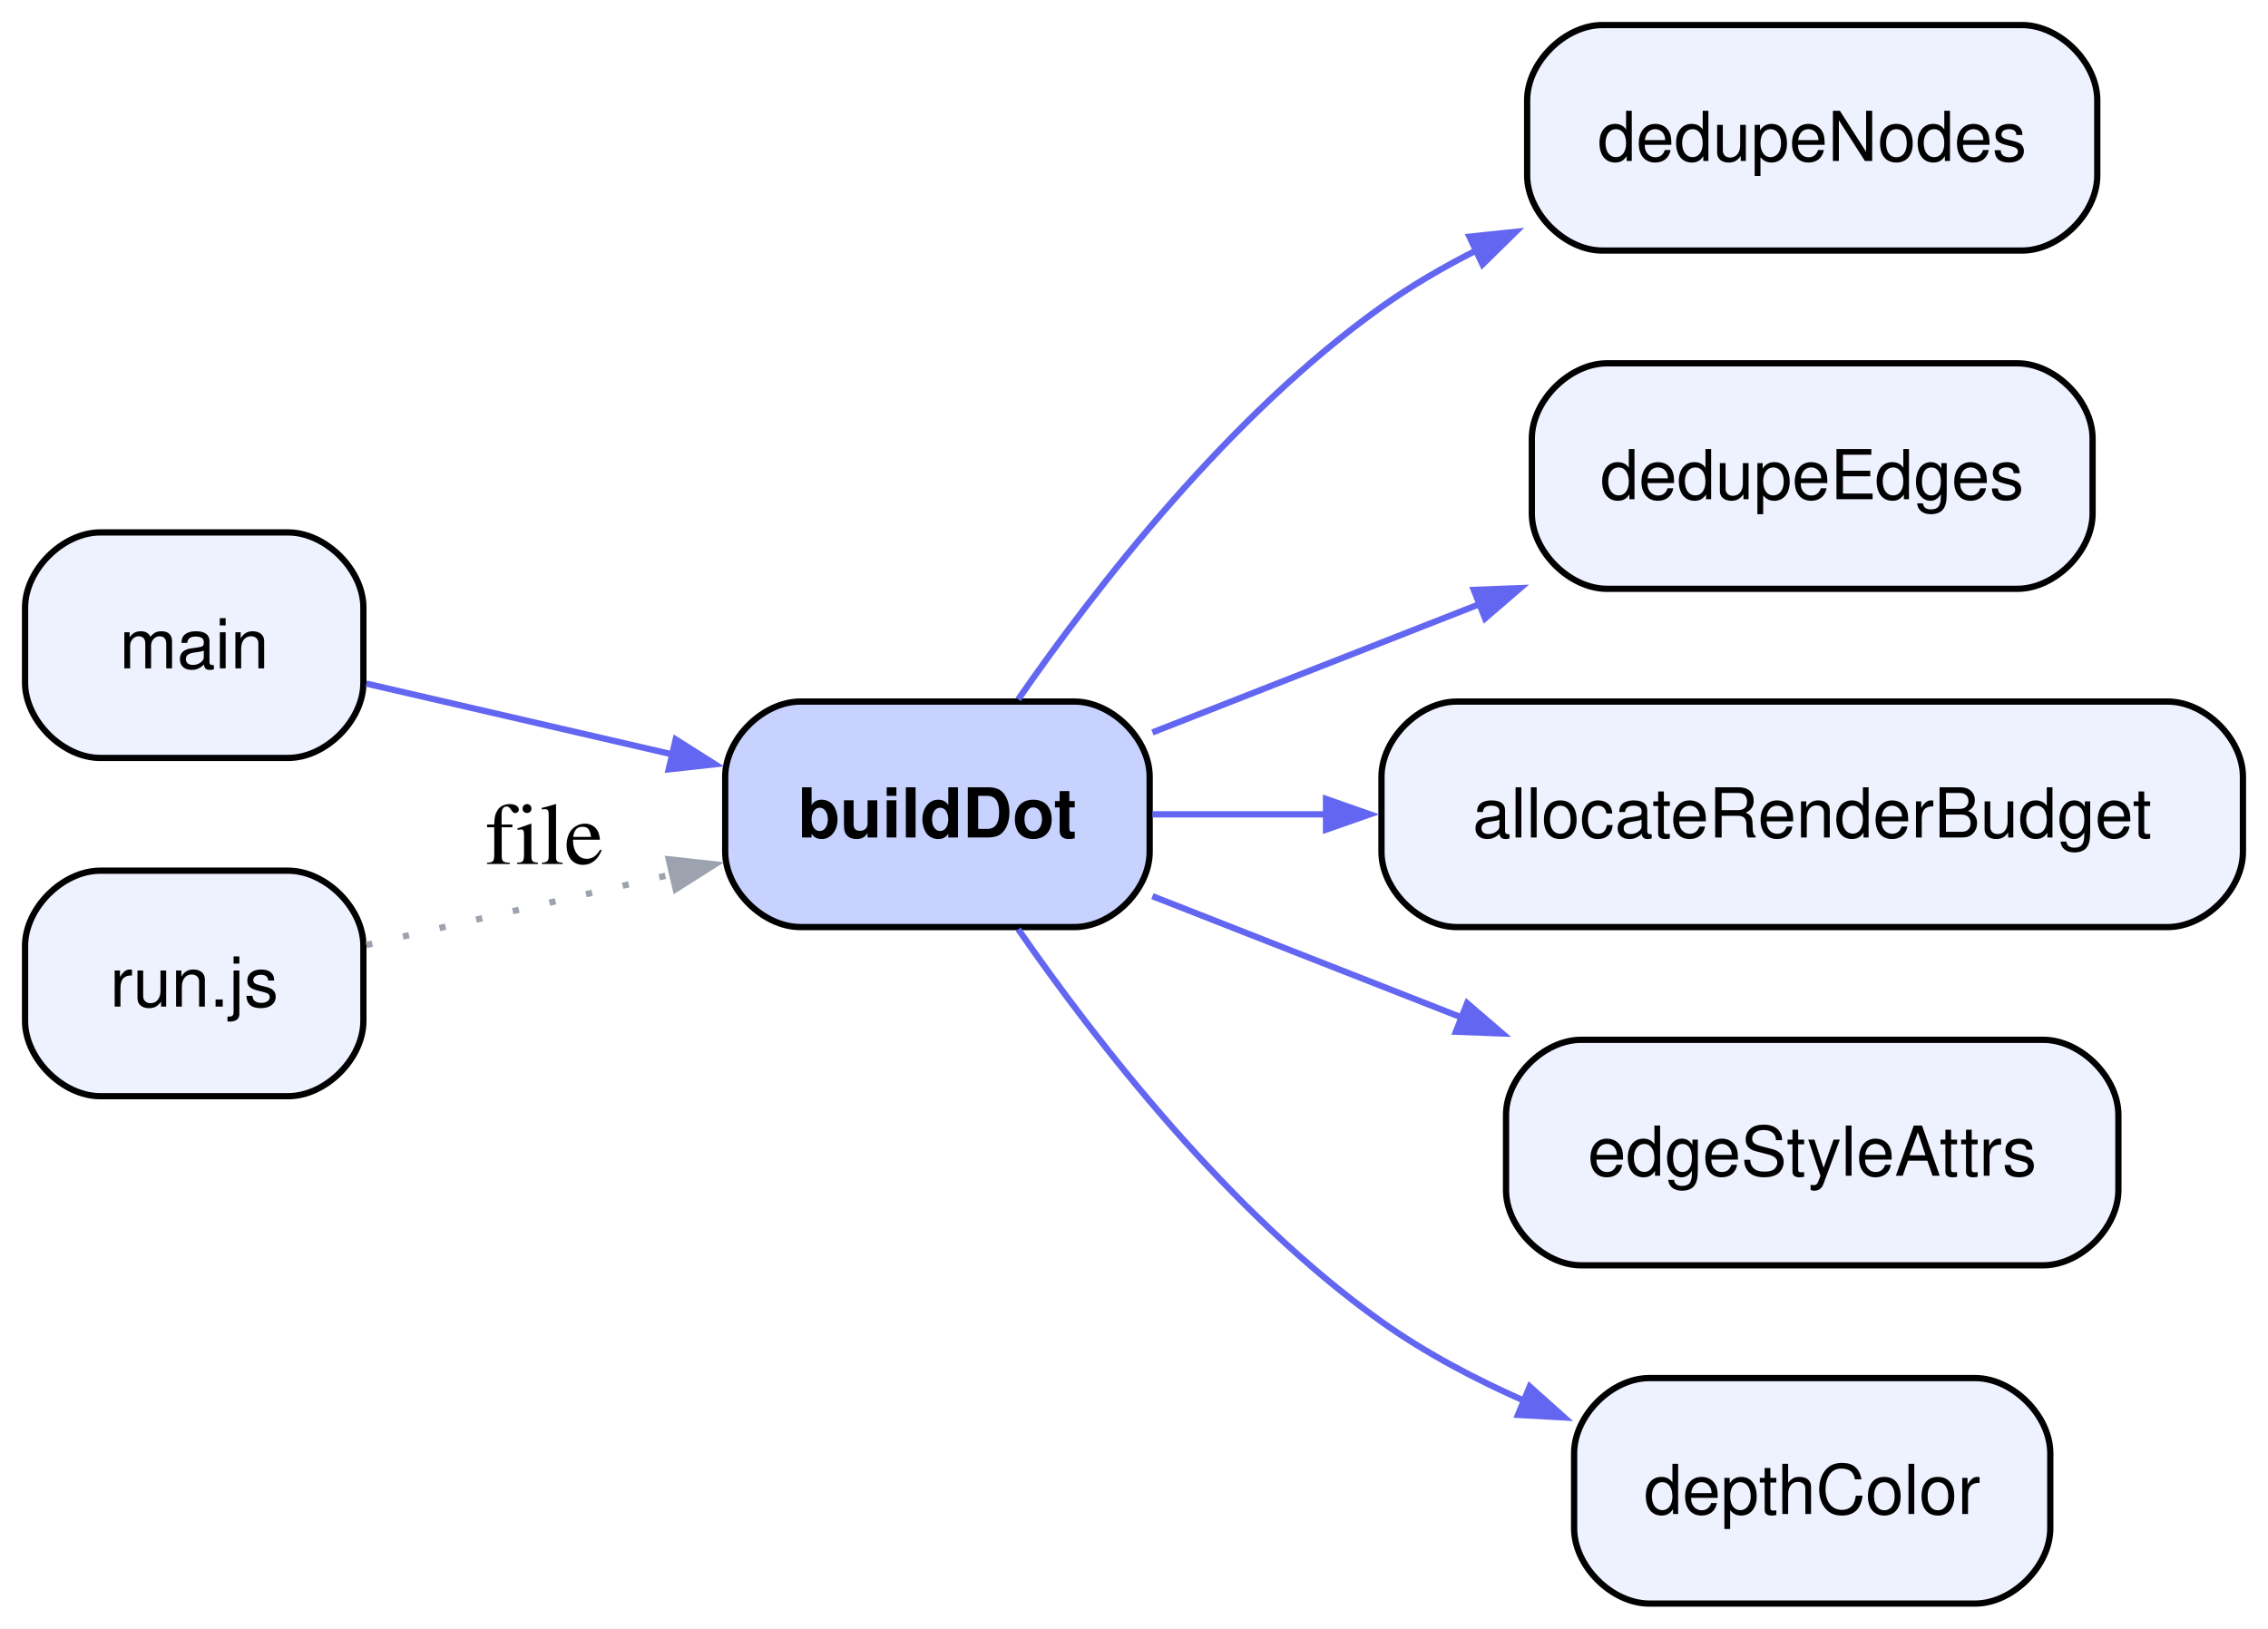
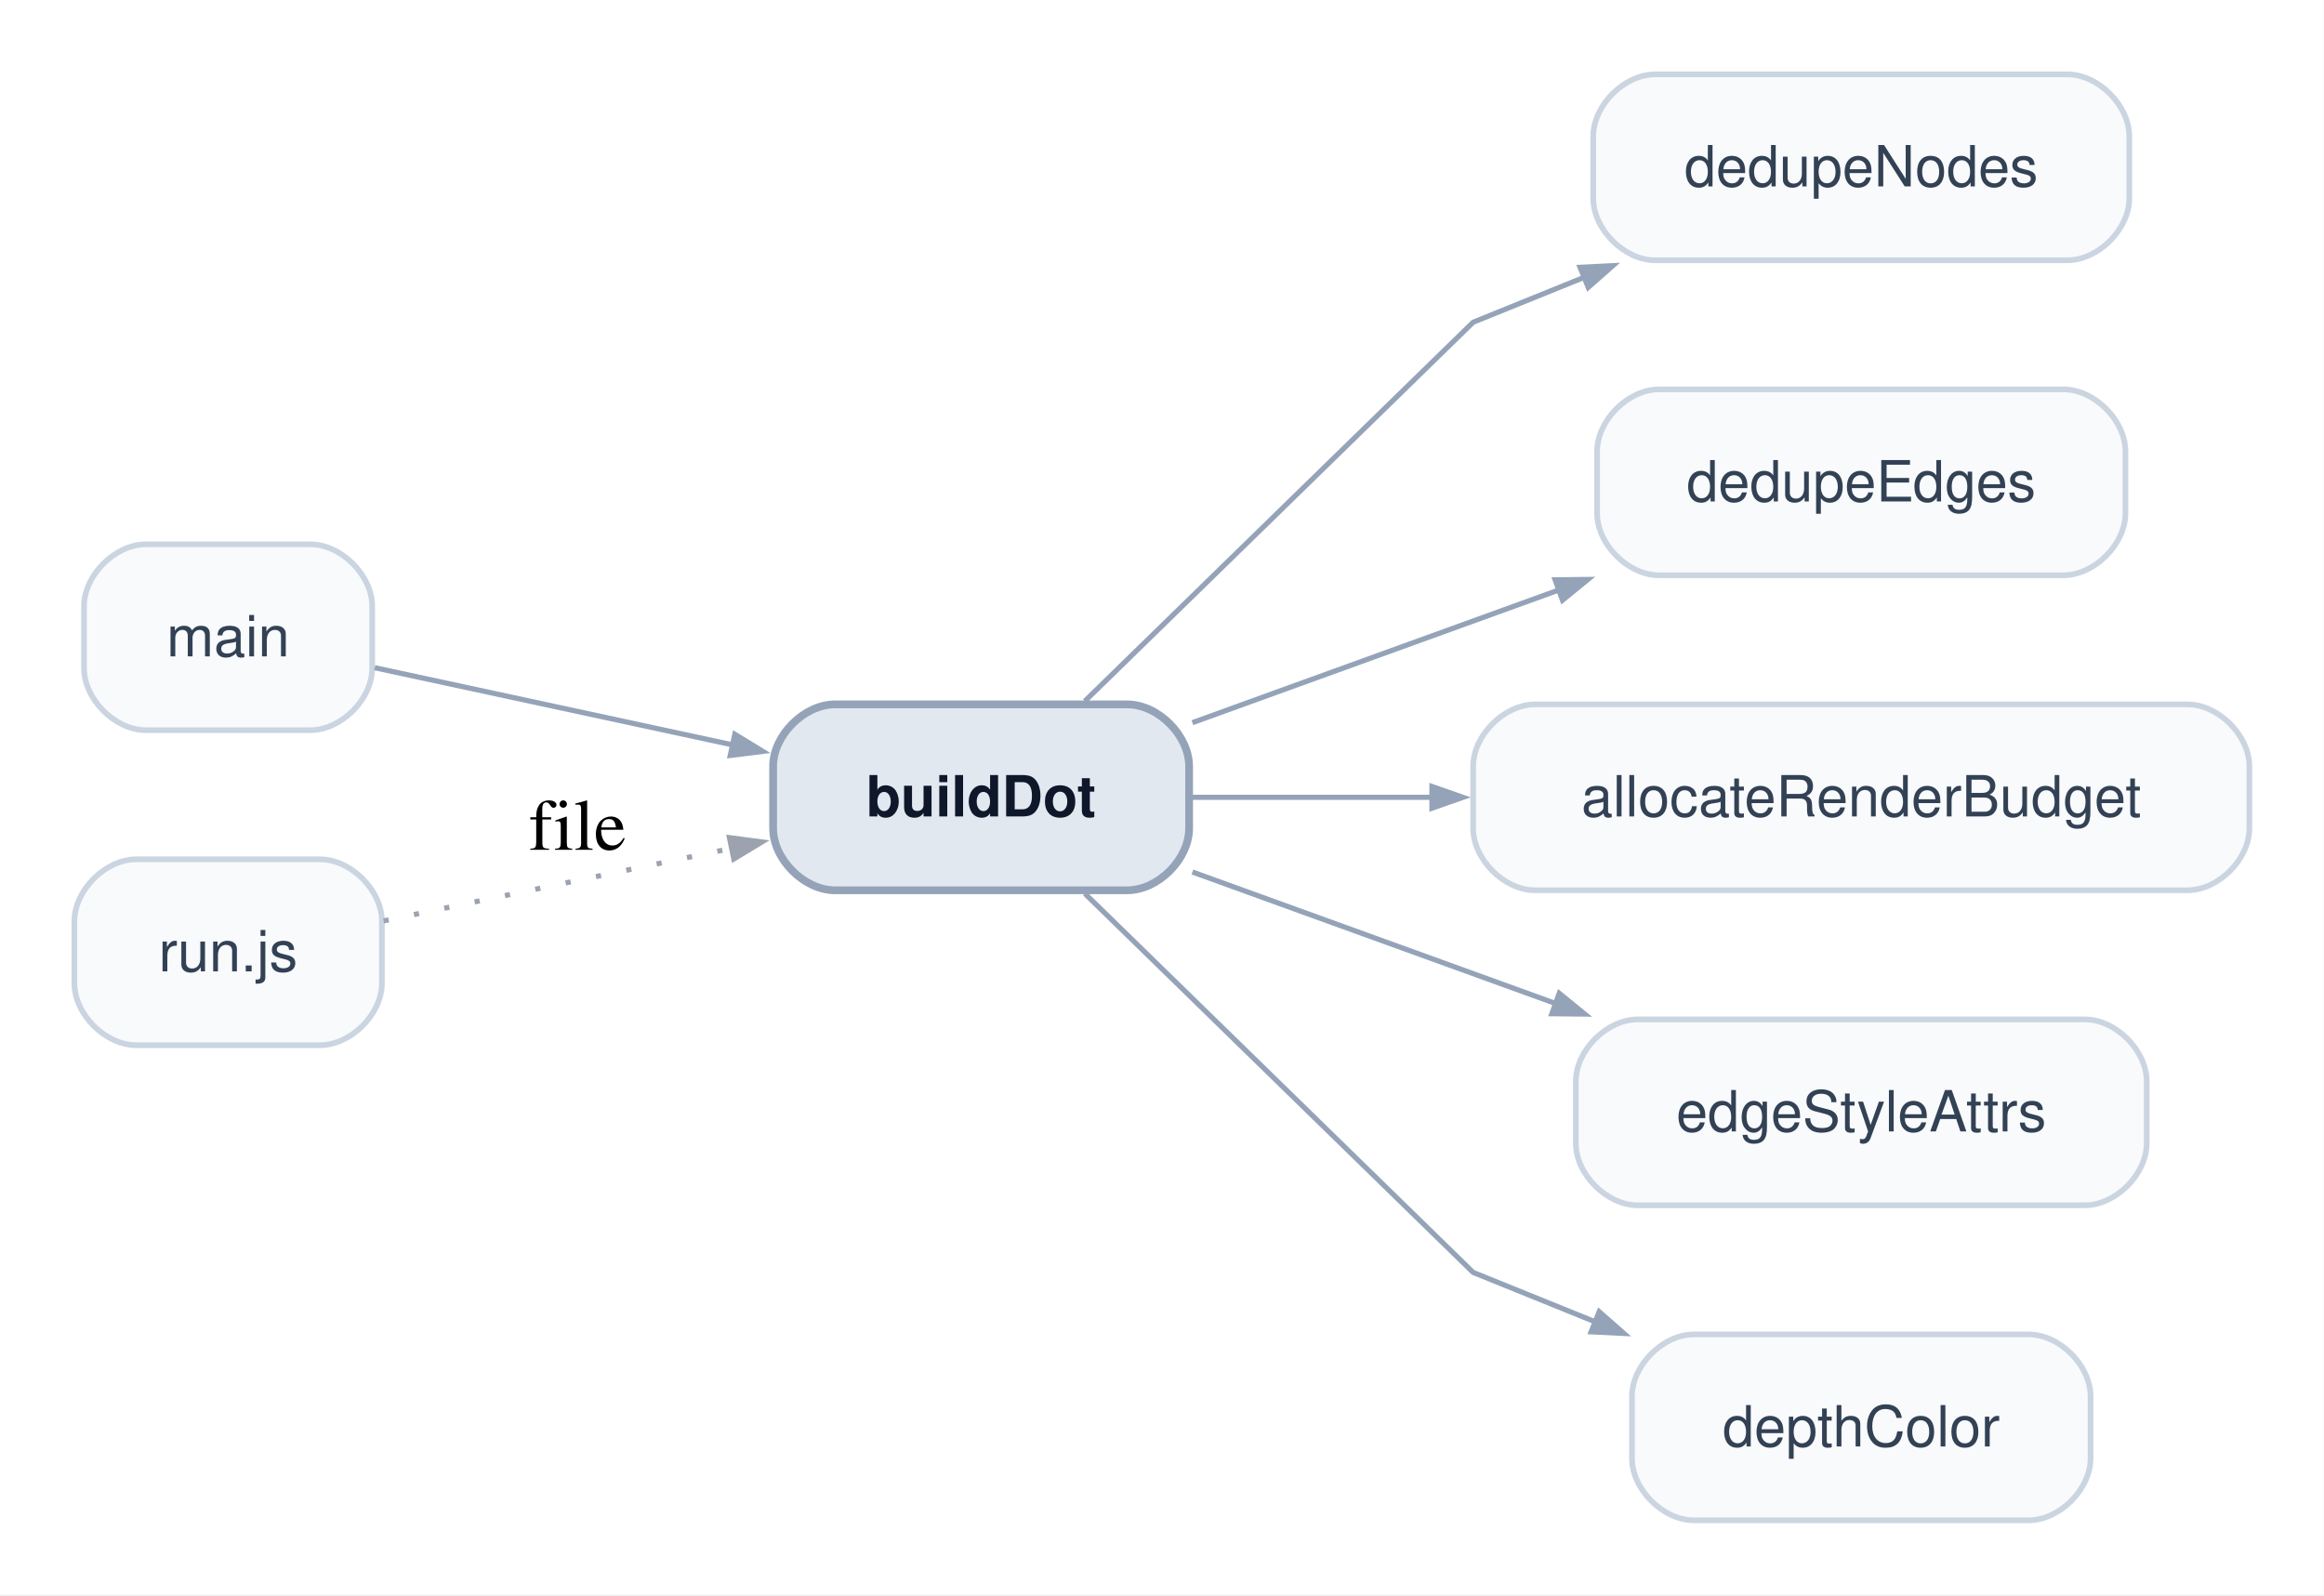
- <svg xmlns="http://www.w3.org/2000/svg" width="362pt" height="260pt" viewBox="0.00 0.00 362.00 260.00">
-   <g id="graph0" class="graph" transform="scale(1 1) rotate(0) translate(4 256)">
-     <polygon fill="white" stroke="none" points="-4,4 -4,-256 358,-256 358,4 -4,4" />
+ <svg xmlns="http://www.w3.org/2000/svg" width="450pt" height="309pt" viewBox="0.00 0.00 450.00 309.00">
+   <g id="graph0" class="graph" transform="scale(1 1) rotate(0) translate(14.4 294.4)">
+     <polygon fill="white" stroke="none" points="-14.4,14.4 -14.4,-294.4 435.55,-294.4 435.55,14.4 -14.4,14.4" />
    <g id="node1" class="node">
-       <path fill="#c7d2fe" stroke="black" d="M167.5,-144C167.5,-144 123.75,-144 123.75,-144 117.75,-144 111.75,-138 111.75,-132 111.75,-132 111.75,-120 111.75,-120 111.75,-114 117.75,-108 123.75,-108 123.75,-108 167.5,-108 167.5,-108 173.5,-108 179.5,-114 179.5,-120 179.5,-120 179.5,-132 179.5,-132 179.5,-138 173.5,-144 167.5,-144" />
-       <text xml:space="preserve" text-anchor="middle" x="145.62" y="-122.3" font-family="Helvetica,sans-Serif" font-weight="bold" font-size="11.00">buildDot</text>
+       <path fill="#e2e8f0" stroke="#94a3b8" stroke-width="1.5" d="M203.85,-158C203.85,-158 147.3,-158 147.3,-158 141.3,-158 135.3,-152 135.3,-146 135.3,-146 135.3,-134 135.3,-134 135.3,-128 141.3,-122 147.3,-122 147.3,-122 203.85,-122 203.85,-122 209.85,-122 215.85,-128 215.85,-134 215.85,-134 215.85,-146 215.85,-146 215.85,-152 209.85,-158 203.85,-158" />
+       <text xml:space="preserve" text-anchor="middle" x="175.57" y="-136.3" font-family="Helvetica,sans-Serif" font-weight="bold" font-size="11.00" fill="#0f172a">buildDot</text>
    </g>
    <g id="node4" class="node">
-       <path fill="#eef2ff" stroke="black" d="M318.75,-252C318.75,-252 251.75,-252 251.75,-252 245.75,-252 239.75,-246 239.75,-240 239.75,-240 239.75,-228 239.75,-228 239.75,-222 245.75,-216 251.75,-216 251.75,-216 318.75,-216 318.75,-216 324.75,-216 330.75,-222 330.75,-228 330.75,-228 330.75,-240 330.75,-240 330.75,-246 324.75,-252 318.75,-252" />
-       <text xml:space="preserve" text-anchor="middle" x="285.25" y="-230.3" font-family="Helvetica,sans-Serif" font-size="11.00">dedupeNodes</text>
+       <path fill="#f8fafc" stroke="#cbd5e1" stroke-width="1.1" d="M385.9,-280C385.9,-280 306.1,-280 306.1,-280 300.1,-280 294.1,-274 294.1,-268 294.1,-268 294.1,-256 294.1,-256 294.1,-250 300.1,-244 306.1,-244 306.1,-244 385.9,-244 385.9,-244 391.9,-244 397.9,-250 397.9,-256 397.9,-256 397.9,-268 397.9,-268 397.9,-274 391.9,-280 385.9,-280" />
+       <text xml:space="preserve" text-anchor="middle" x="346" y="-258.3" font-family="Helvetica,sans-Serif" font-size="11.00" fill="#334155">dedupeNodes</text>
    </g>
    <g id="edge3" class="edge">
-       <path fill="none" stroke="#6366f1" d="M158.52,-144.35C171.06,-162.43 192.3,-189.76 216.5,-207 221.25,-210.38 226.48,-213.43 231.87,-216.14" />
-       <polygon fill="#6366f1" stroke="#6366f1" points="230.54,-218.22 237.92,-218.99 232.63,-213.79 230.54,-218.22" />
+       <path fill="none" stroke="#94a3b8" d="M195.65,-158.62C223.2,-185.5 270.85,-232 270.85,-232 270.85,-232 280.25,-235.8 292.35,-240.7" />
+       <polygon fill="#94a3b8" stroke="#94a3b8" points="291.55,-242.64 297.9,-242.95 293.13,-238.75 291.55,-242.64" />
    </g>
    <g id="node5" class="node">
-       <path fill="#eef2ff" stroke="black" d="M318,-198C318,-198 252.5,-198 252.5,-198 246.5,-198 240.5,-192 240.5,-186 240.5,-186 240.5,-174 240.5,-174 240.5,-168 246.5,-162 252.5,-162 252.5,-162 318,-162 318,-162 324,-162 330,-168 330,-174 330,-174 330,-186 330,-186 330,-192 324,-198 318,-198" />
-       <text xml:space="preserve" text-anchor="middle" x="285.25" y="-176.3" font-family="Helvetica,sans-Serif" font-size="11.00">dedupeEdges</text>
+       <path fill="#f8fafc" stroke="#cbd5e1" stroke-width="1.1" d="M385.15,-219C385.15,-219 306.85,-219 306.85,-219 300.85,-219 294.85,-213 294.85,-207 294.85,-207 294.85,-195 294.85,-195 294.85,-189 300.85,-183 306.85,-183 306.85,-183 385.15,-183 385.15,-183 391.15,-183 397.15,-189 397.15,-195 397.15,-195 397.15,-207 397.15,-207 397.15,-213 391.15,-219 385.15,-219" />
+       <text xml:space="preserve" text-anchor="middle" x="346" y="-197.3" font-family="Helvetica,sans-Serif" font-size="11.00" fill="#334155">dedupeEdges</text>
    </g>
    <g id="edge4" class="edge">
-       <path fill="none" stroke="#6366f1" d="M179.94,-139.07C195.6,-145.22 214.64,-152.69 232.14,-159.55" />
-       <polygon fill="#6366f1" stroke="#6366f1" points="231.24,-161.83 238.65,-162.11 233.03,-157.27 231.24,-161.83" />
+       <path fill="none" stroke="#94a3b8" d="M216.49,-154.46C237.74,-162.15 264.25,-171.75 287.66,-180.23" />
+       <polygon fill="#94a3b8" stroke="#94a3b8" points="286.72,-182.12 293.07,-182.19 288.15,-178.18 286.72,-182.12" />
    </g>
    <g id="node6" class="node">
-       <path fill="#eef2ff" stroke="black" d="M342,-144C342,-144 228.5,-144 228.5,-144 222.5,-144 216.5,-138 216.5,-132 216.5,-132 216.5,-120 216.5,-120 216.5,-114 222.5,-108 228.5,-108 228.5,-108 342,-108 342,-108 348,-108 354,-114 354,-120 354,-120 354,-132 354,-132 354,-138 348,-144 342,-144" />
-       <text xml:space="preserve" text-anchor="middle" x="285.25" y="-122.3" font-family="Helvetica,sans-Serif" font-size="11.00">allocateRenderBudget</text>
+       <path fill="#f8fafc" stroke="#cbd5e1" stroke-width="1.1" d="M409.15,-158C409.15,-158 282.85,-158 282.85,-158 276.85,-158 270.85,-152 270.85,-146 270.85,-146 270.85,-134 270.85,-134 270.85,-128 276.85,-122 282.85,-122 282.85,-122 409.15,-122 409.15,-122 415.15,-122 421.15,-128 421.15,-134 421.15,-134 421.15,-146 421.15,-146 421.15,-152 415.15,-158 409.15,-158" />
+       <text xml:space="preserve" text-anchor="middle" x="346" y="-136.3" font-family="Helvetica,sans-Serif" font-size="11.00" fill="#334155">allocateRenderBudget</text>
    </g>
    <g id="edge5" class="edge">
-       <path fill="none" stroke="#6366f1" d="M179.94,-126C188.52,-126 198.11,-126 207.9,-126" />
-       <polygon fill="#6366f1" stroke="#6366f1" points="207.65,-128.45 214.65,-126 207.65,-123.55 207.65,-128.45" />
+       <path fill="none" stroke="#94a3b8" d="M216.49,-140C230.49,-140 246.78,-140 262.96,-140" />
+       <polygon fill="#94a3b8" stroke="#94a3b8" points="262.87,-142.1 268.87,-140 262.87,-137.9 262.87,-142.1" />
    </g>
    <g id="node7" class="node">
-       <path fill="#eef2ff" stroke="black" d="M322.12,-90C322.12,-90 248.38,-90 248.38,-90 242.38,-90 236.38,-84 236.38,-78 236.38,-78 236.38,-66 236.38,-66 236.38,-60 242.38,-54 248.38,-54 248.38,-54 322.12,-54 322.12,-54 328.12,-54 334.12,-60 334.12,-66 334.12,-66 334.12,-78 334.12,-78 334.12,-84 328.12,-90 322.12,-90" />
-       <text xml:space="preserve" text-anchor="middle" x="285.25" y="-68.3" font-family="Helvetica,sans-Serif" font-size="11.00">edgeStyleAttrs</text>
+       <path fill="#f8fafc" stroke="#cbd5e1" stroke-width="1.1" d="M389.27,-97C389.27,-97 302.73,-97 302.73,-97 296.73,-97 290.73,-91 290.73,-85 290.73,-85 290.73,-73 290.73,-73 290.73,-67 296.73,-61 302.73,-61 302.73,-61 389.27,-61 389.27,-61 395.27,-61 401.27,-67 401.27,-73 401.27,-73 401.27,-85 401.27,-85 401.27,-91 395.27,-97 389.27,-97" />
+       <text xml:space="preserve" text-anchor="middle" x="346" y="-75.3" font-family="Helvetica,sans-Serif" font-size="11.00" fill="#334155">edgeStyleAttrs</text>
    </g>
    <g id="edge6" class="edge">
-       <path fill="none" stroke="#6366f1" d="M179.94,-112.93C194.84,-107.08 212.8,-100.03 229.59,-93.45" />
-       <polygon fill="#6366f1" stroke="#6366f1" points="230.17,-95.85 235.79,-91.01 228.38,-91.29 230.17,-95.85" />
+       <path fill="none" stroke="#94a3b8" d="M216.49,-125.54C237.56,-117.91 263.81,-108.41 287.07,-99.98" />
+       <polygon fill="#94a3b8" stroke="#94a3b8" points="287.52,-102.05 292.45,-98.03 286.09,-98.1 287.52,-102.05" />
    </g>
    <g id="node8" class="node">
-       <path fill="#eef2ff" stroke="black" d="M311.25,-36C311.25,-36 259.25,-36 259.25,-36 253.25,-36 247.25,-30 247.25,-24 247.25,-24 247.25,-12 247.25,-12 247.25,-6 253.25,0 259.25,0 259.25,0 311.25,0 311.25,0 317.25,0 323.25,-6 323.25,-12 323.25,-12 323.25,-24 323.25,-24 323.25,-30 317.25,-36 311.25,-36" />
-       <text xml:space="preserve" text-anchor="middle" x="285.25" y="-14.3" font-family="Helvetica,sans-Serif" font-size="11.00">depthColor</text>
+       <path fill="#f8fafc" stroke="#cbd5e1" stroke-width="1.1" d="M378.4,-36C378.4,-36 313.6,-36 313.6,-36 307.6,-36 301.6,-30 301.6,-24 301.6,-24 301.6,-12 301.6,-12 301.6,-6 307.6,0 313.6,0 313.6,0 378.4,0 378.4,0 384.4,0 390.4,-6 390.4,-12 390.4,-12 390.4,-24 390.4,-24 390.4,-30 384.4,-36 378.4,-36" />
+       <text xml:space="preserve" text-anchor="middle" x="346" y="-14.3" font-family="Helvetica,sans-Serif" font-size="11.00" fill="#334155">depthColor</text>
    </g>
    <g id="edge7" class="edge">
-       <path fill="none" stroke="#6366f1" d="M158.52,-107.65C171.06,-89.57 192.3,-62.24 216.5,-45 223.53,-39.99 231.61,-35.74 239.7,-32.19" />
-       <polygon fill="#6366f1" stroke="#6366f1" points="240.16,-34.65 245.69,-29.71 238.29,-30.12 240.16,-34.65" />
+       <path fill="none" stroke="#94a3b8" d="M195.65,-121.38C223.2,-94.5 270.85,-48 270.85,-48 270.85,-48 281.52,-43.68 294.76,-38.32" />
+       <polygon fill="#94a3b8" stroke="#94a3b8" points="295.26,-40.39 300.03,-36.19 293.69,-36.5 295.26,-40.39" />
    </g>
    <g id="node2" class="node">
-       <path fill="#eef2ff" stroke="black" d="M42,-171C42,-171 12,-171 12,-171 6,-171 0,-165 0,-159 0,-159 0,-147 0,-147 0,-141 6,-135 12,-135 12,-135 42,-135 42,-135 48,-135 54,-141 54,-147 54,-147 54,-159 54,-159 54,-165 48,-171 42,-171" />
-       <text xml:space="preserve" text-anchor="middle" x="27" y="-149.3" font-family="Helvetica,sans-Serif" font-size="11.00">main</text>
+       <path fill="#f8fafc" stroke="#cbd5e1" stroke-width="1.1" d="M45.67,-189C45.67,-189 13.87,-189 13.87,-189 7.87,-189 1.87,-183 1.87,-177 1.87,-177 1.87,-165 1.87,-165 1.87,-159 7.87,-153 13.87,-153 13.87,-153 45.67,-153 45.67,-153 51.67,-153 57.67,-159 57.67,-165 57.67,-165 57.67,-177 57.67,-177 57.67,-183 51.67,-189 45.67,-189" />
+       <text xml:space="preserve" text-anchor="middle" x="29.77" y="-167.3" font-family="Helvetica,sans-Serif" font-size="11.00" fill="#334155">main</text>
    </g>
    <g id="edge1" class="edge">
-       <path fill="none" stroke="#6366f1" d="M54.46,-146.87C68.89,-143.53 87.06,-139.33 103.3,-135.57" />
-       <polygon fill="#6366f1" stroke="#6366f1" points="103.85,-137.96 110.12,-133.99 102.74,-133.18 103.85,-137.96" />
+       <path fill="none" stroke="#94a3b8" d="M58.16,-165.1C77.72,-160.88 104.53,-155.1 127.48,-150.15" />
+       <polygon fill="#94a3b8" stroke="#94a3b8" points="127.89,-152.21 133.31,-148.9 127,-148.11 127.89,-152.21" />
    </g>
    <g id="node3" class="node">
-       <path fill="#eef2ff" stroke="black" d="M42,-117C42,-117 12,-117 12,-117 6,-117 0,-111 0,-105 0,-105 0,-93 0,-93 0,-87 6,-81 12,-81 12,-81 42,-81 42,-81 48,-81 54,-87 54,-93 54,-93 54,-105 54,-105 54,-111 48,-117 42,-117" />
-       <text xml:space="preserve" text-anchor="middle" x="27" y="-95.3" font-family="Helvetica,sans-Serif" font-size="11.00">run.js</text>
+       <path fill="#f8fafc" stroke="#cbd5e1" stroke-width="1.1" d="M47.55,-128C47.55,-128 12,-128 12,-128 6,-128 0,-122 0,-116 0,-116 0,-104 0,-104 0,-98 6,-92 12,-92 12,-92 47.55,-92 47.55,-92 53.55,-92 59.55,-98 59.55,-104 59.55,-104 59.55,-116 59.55,-116 59.55,-122 53.55,-128 47.55,-128" />
+       <text xml:space="preserve" text-anchor="middle" x="29.77" y="-106.3" font-family="Helvetica,sans-Serif" font-size="11.00" fill="#334155">run.js</text>
    </g>
    <g id="edge2" class="edge">
-       <path fill="none" stroke="#9ca3af" stroke-dasharray="1,5" d="M54.46,-105.13C68.89,-108.47 87.06,-112.67 103.3,-116.43" />
-       <polygon fill="#9ca3af" stroke="#9ca3af" points="102.74,-118.82 110.12,-118.01 103.85,-114.04 102.74,-118.82" />
-       <text xml:space="preserve" text-anchor="middle" x="82.88" y="-118.07" font-family="Times,serif" font-size="14.00">file</text>
+       <path fill="none" stroke="#9ca3af" stroke-dasharray="1,5" d="M59.88,-116.07C79.28,-120.12 105.22,-125.53 127.52,-130.18" />
+       <polygon fill="#9ca3af" stroke="#9ca3af" points="126.84,-132.19 133.14,-131.36 127.69,-128.07 126.84,-132.19" />
+       <text xml:space="preserve" text-anchor="middle" x="97.42" y="-129.85" font-family="Times,serif" font-size="14.00">file</text>
    </g>
  </g>
</svg>
